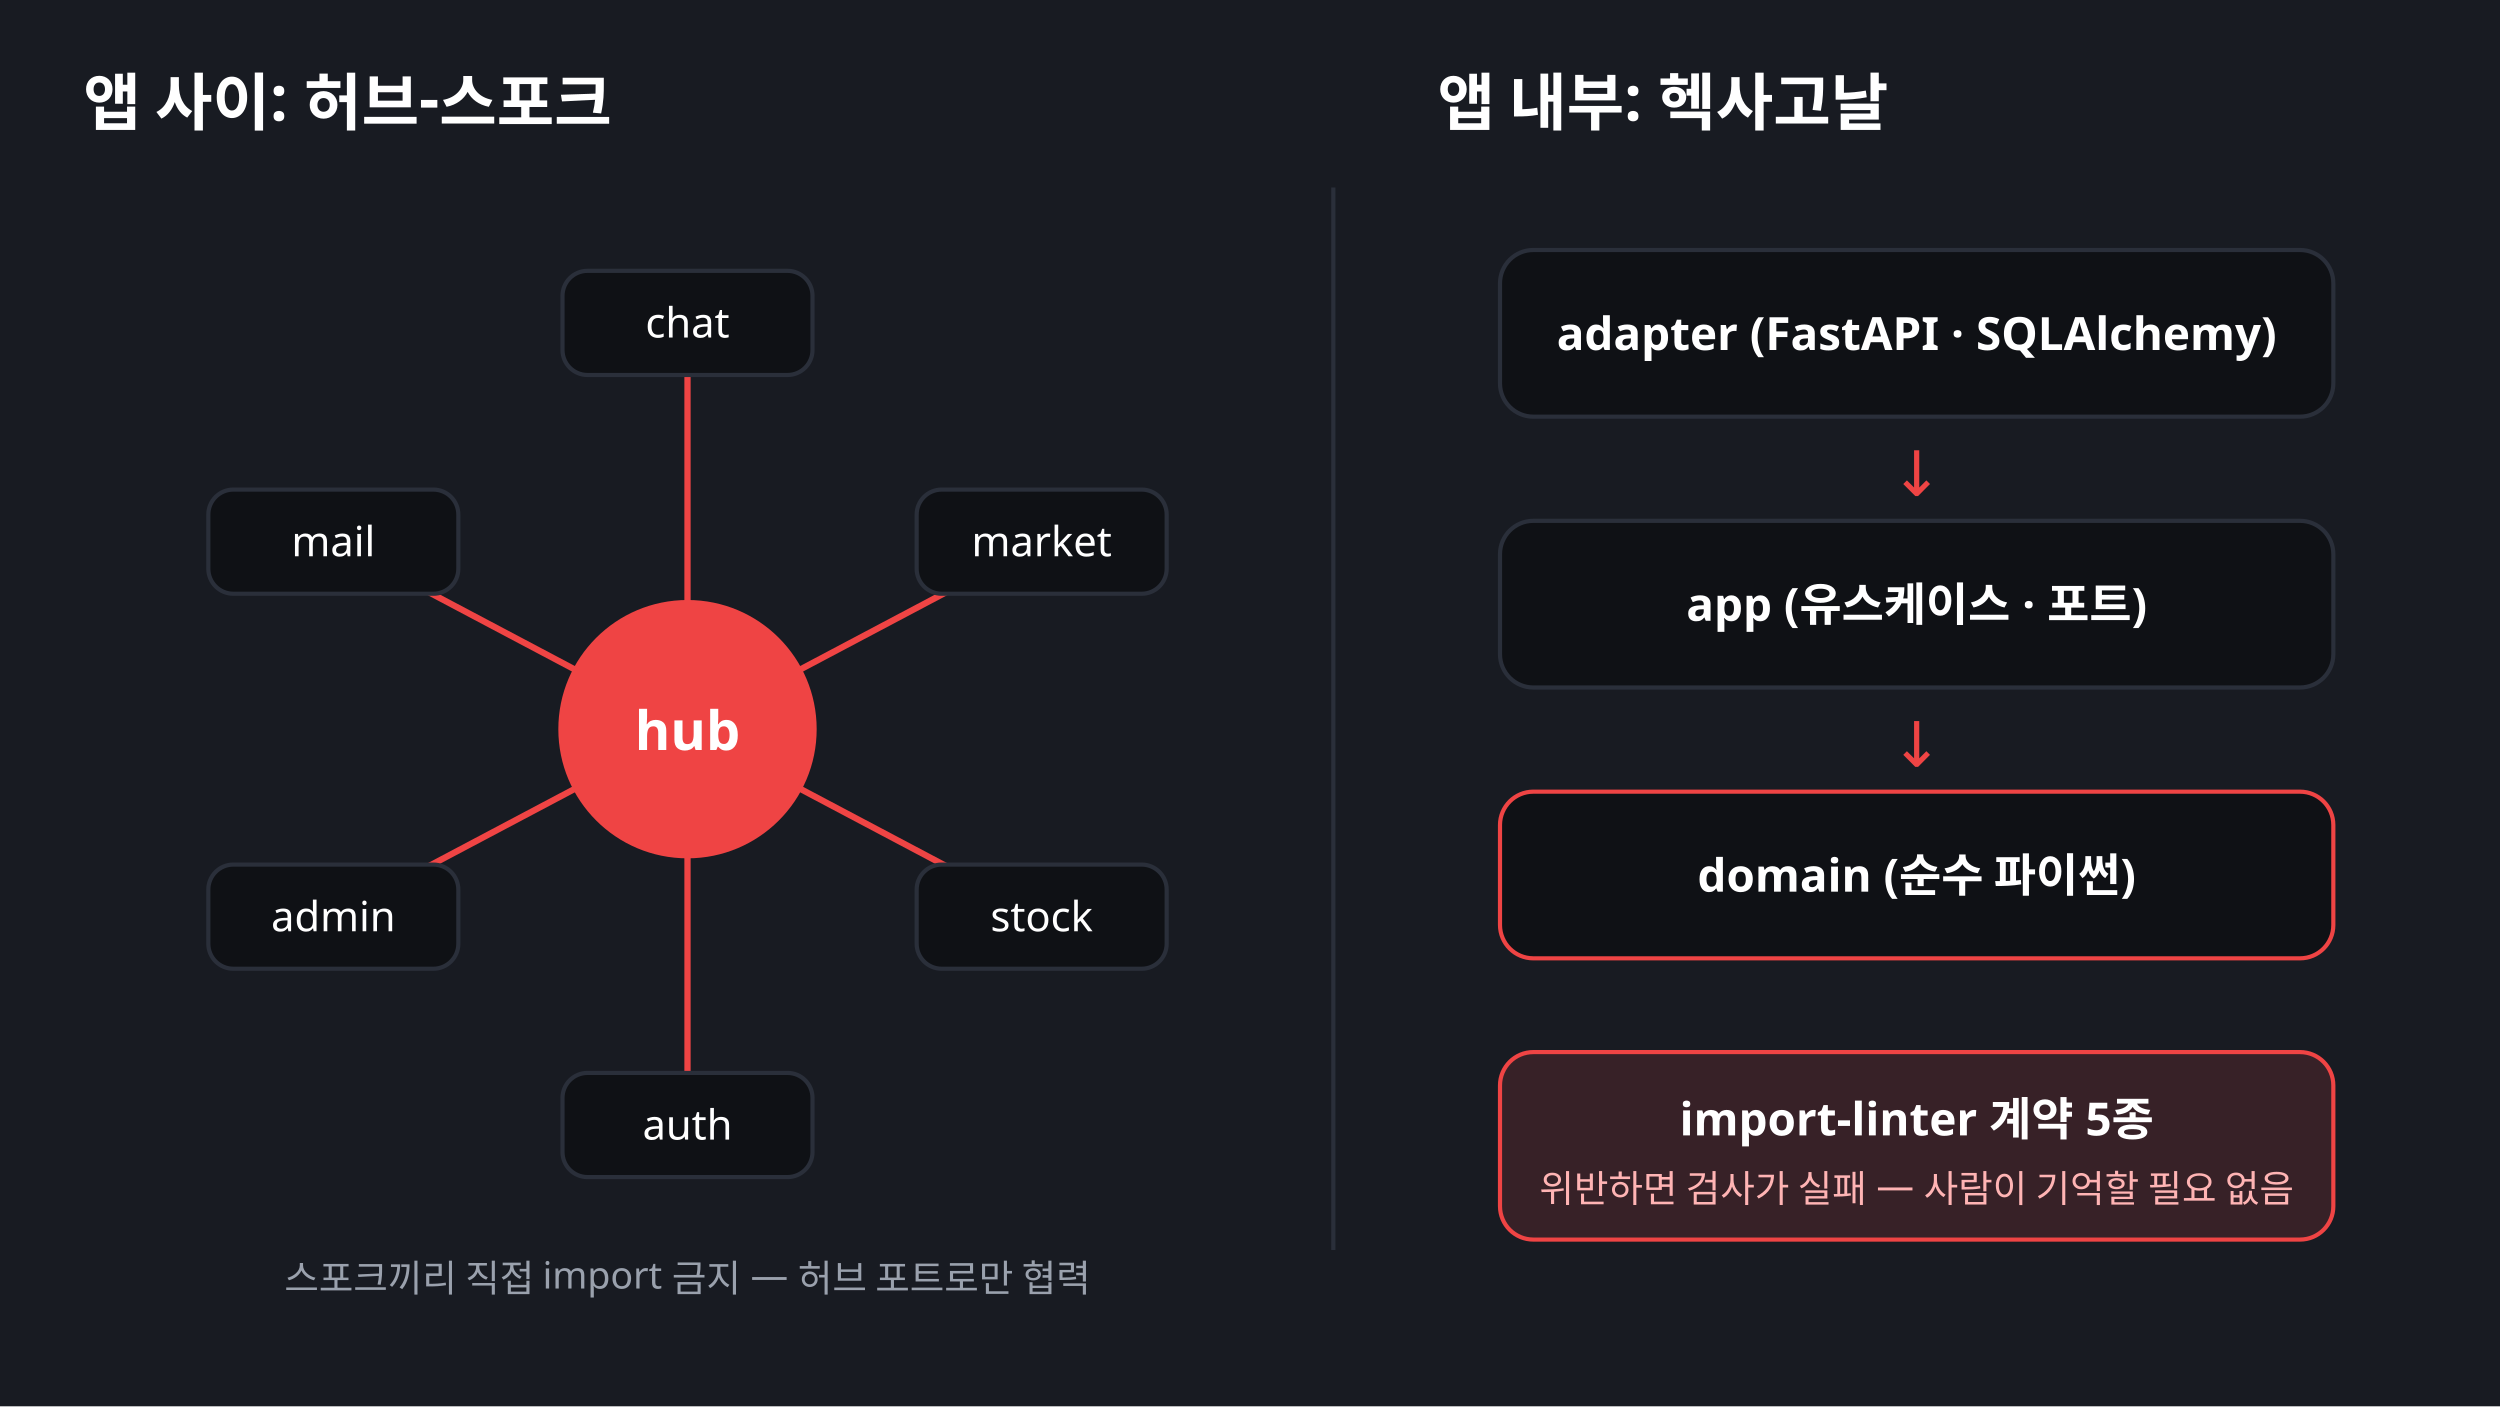
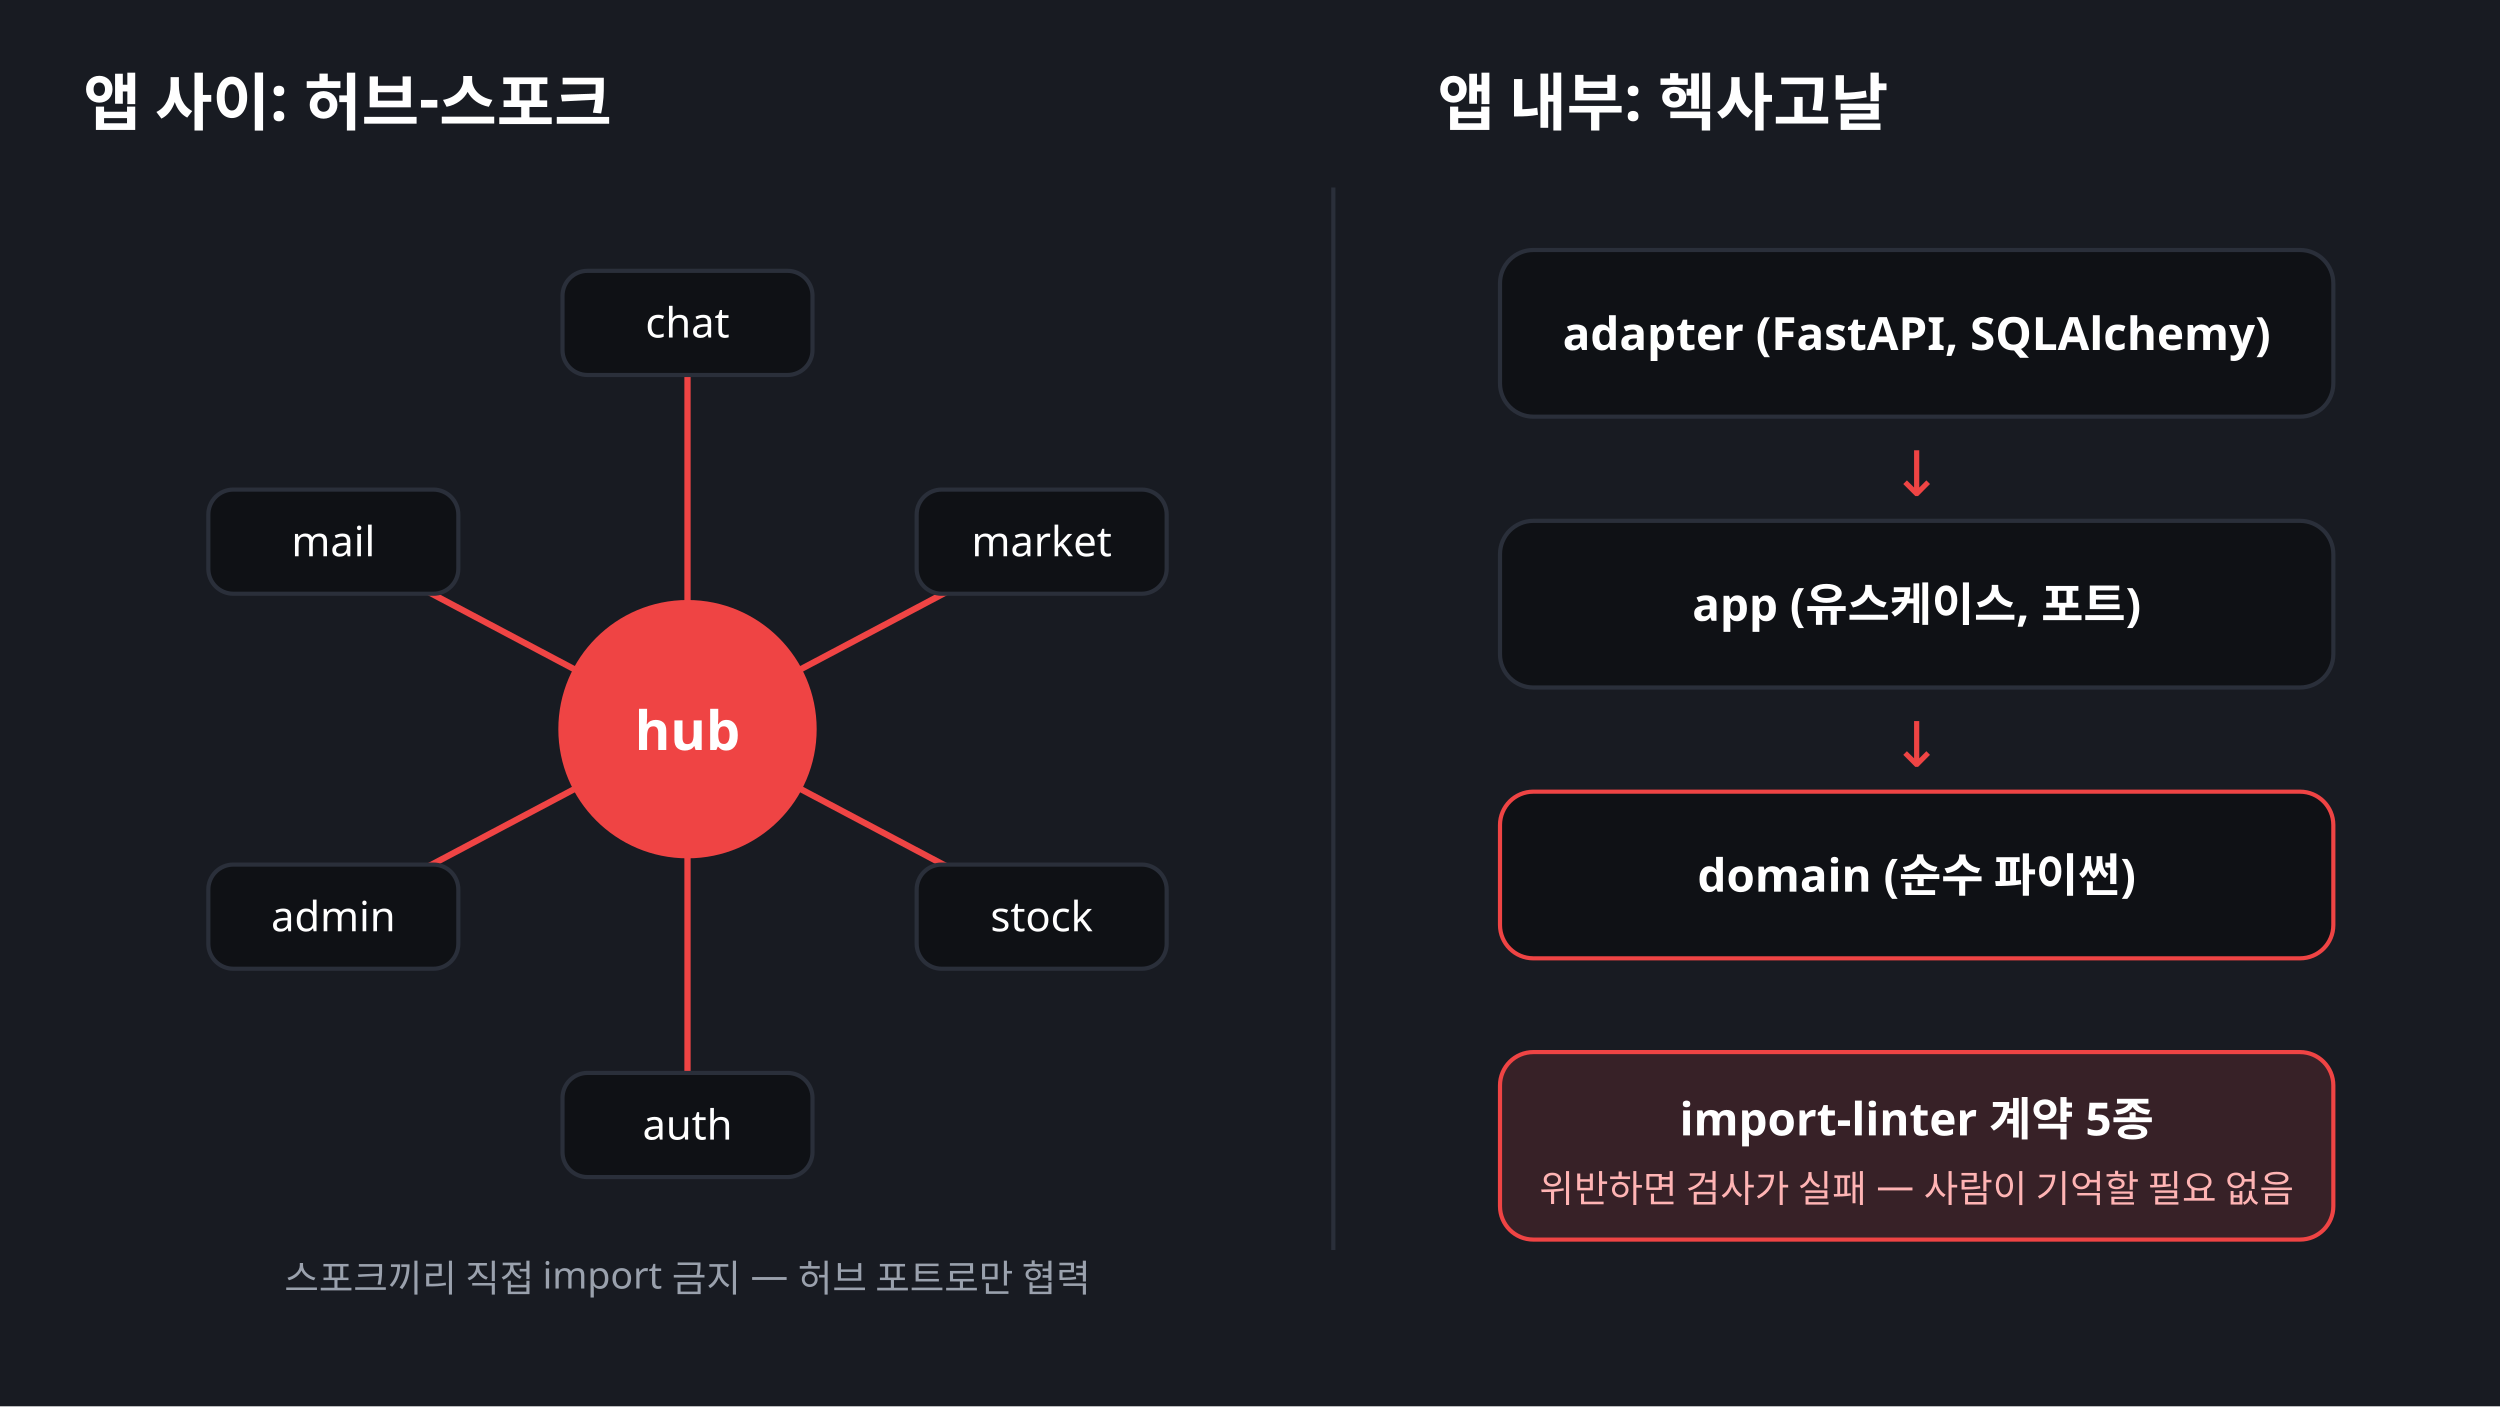
<svg xmlns="http://www.w3.org/2000/svg" viewBox="0 0 1200 675" font-family="Pretendard, 'Apple SD Gothic Neo', sans-serif">
  <rect width="1200" height="675" fill="#181b22" />
  <text x="40" y="60" fill="#ffffff" font-size="30" font-weight="700">앱 사이: 허브-스포크</text>
  <g stroke="#ef4444" stroke-width="3">
    <line x1="330" y1="350" x2="330" y2="170" />
    <line x1="330" y1="350" x2="500" y2="260" />
    <line x1="330" y1="350" x2="500" y2="440" />
    <line x1="330" y1="350" x2="330" y2="530" />
    <line x1="330" y1="350" x2="160" y2="440" />
    <line x1="330" y1="350" x2="160" y2="260" />
  </g>
  <circle cx="330" cy="350" r="62" fill="#ef4444" />
  <text x="330" y="360" fill="#fff" font-size="26" font-weight="700" text-anchor="middle">hub</text>
  <g fill="#0f1115" stroke="#2a2f3a" stroke-width="2">
    <rect x="270" y="130" width="120" height="50" rx="12" />
    <rect x="440" y="235" width="120" height="50" rx="12" />
    <rect x="440" y="415" width="120" height="50" rx="12" />
    <rect x="270" y="515" width="120" height="50" rx="12" />
    <rect x="100" y="415" width="120" height="50" rx="12" />
    <rect x="100" y="235" width="120" height="50" rx="12" />
  </g>
  <g fill="#fff" font-size="20" text-anchor="middle">
    <text x="330" y="162">chat</text>
    <text x="500" y="267">market</text>
    <text x="500" y="447">stock</text>
    <text x="330" y="547">auth</text>
    <text x="160" y="447">admin</text>
    <text x="160" y="267">mail</text>
  </g>
  <text x="330" y="620" fill="#9aa1ad" font-size="18" text-anchor="middle">스포크끼리 직접 import 금지 — 허브 포트로만 협력</text>
  <line x1="640" y1="90" x2="640" y2="600" stroke="#2a2f3a" stroke-width="2" />
  <text x="690" y="60" fill="#ffffff" font-size="30" font-weight="700">앱 내부: 헥사고날</text>
  <g font-size="22" font-weight="700" text-anchor="middle">
    <rect x="720" y="120" width="400" height="80" rx="16" fill="#0f1115" stroke="#2a2f3a" stroke-width="2" />
-     <text x="920" y="168" fill="#fff">adapter  (FastAPI · SQLAlchemy)</text>
+     <text x="920" y="168" fill="#fff">adapter  (FastAPI, SQLAlchemy)</text>
    <rect x="720" y="250" width="400" height="80" rx="16" fill="#0f1115" stroke="#2a2f3a" stroke-width="2" />
-     <text x="920" y="298" fill="#fff">app  (유스케이스 · 포트)</text>
+     <text x="920" y="298" fill="#fff">app  (유스케이스, 포트)</text>
    <rect x="720" y="380" width="400" height="80" rx="16" fill="#0f1115" stroke="#ef4444" stroke-width="2" />
    <text x="920" y="428" fill="#fff">domain  (순수 파이썬)</text>
  </g>
  <g fill="#ef4444" font-size="30" text-anchor="middle">
    <text x="920" y="238">↓</text>
    <text x="920" y="368">↓</text>
  </g>
  <rect x="720" y="505" width="400" height="90" rx="16" fill="#ef4444" fill-opacity="0.15" stroke="#ef4444" stroke-width="2" />
  <text x="920" y="545" fill="#fff" font-size="22" font-weight="700" text-anchor="middle">import-linter 계약 5종</text>
  <text x="920" y="577" fill="#ffb4b4" font-size="18" text-anchor="middle">위반하면 검사가 실패 — 사람이 기억할 필요 없음</text>
</svg>
